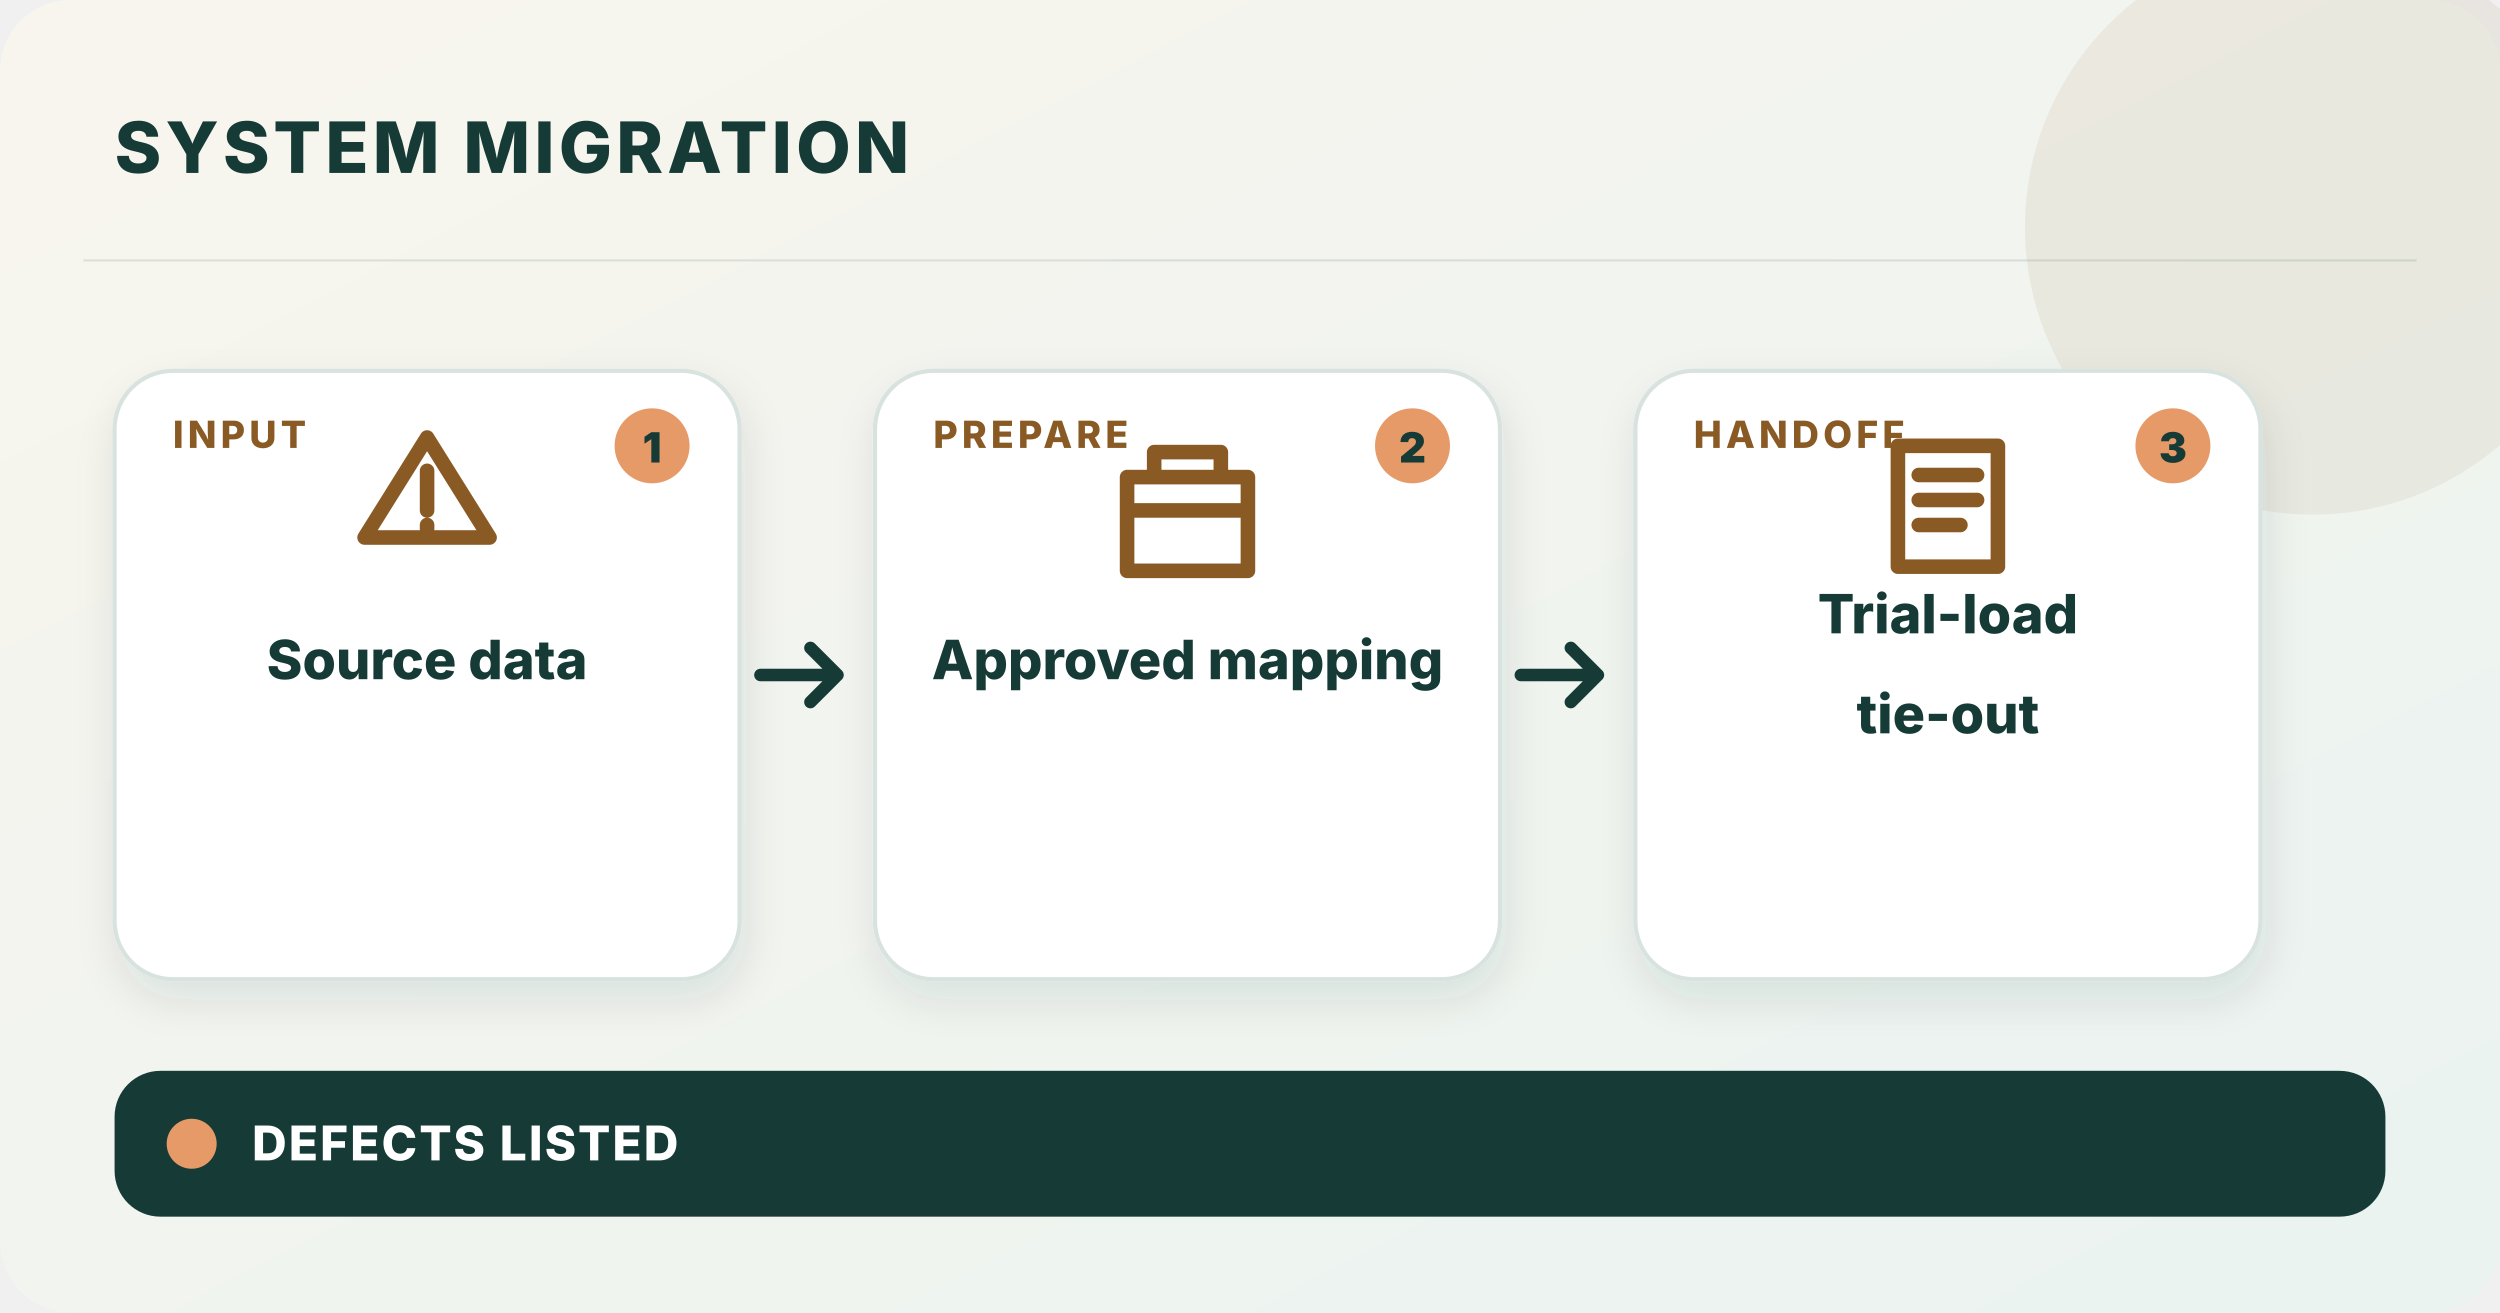
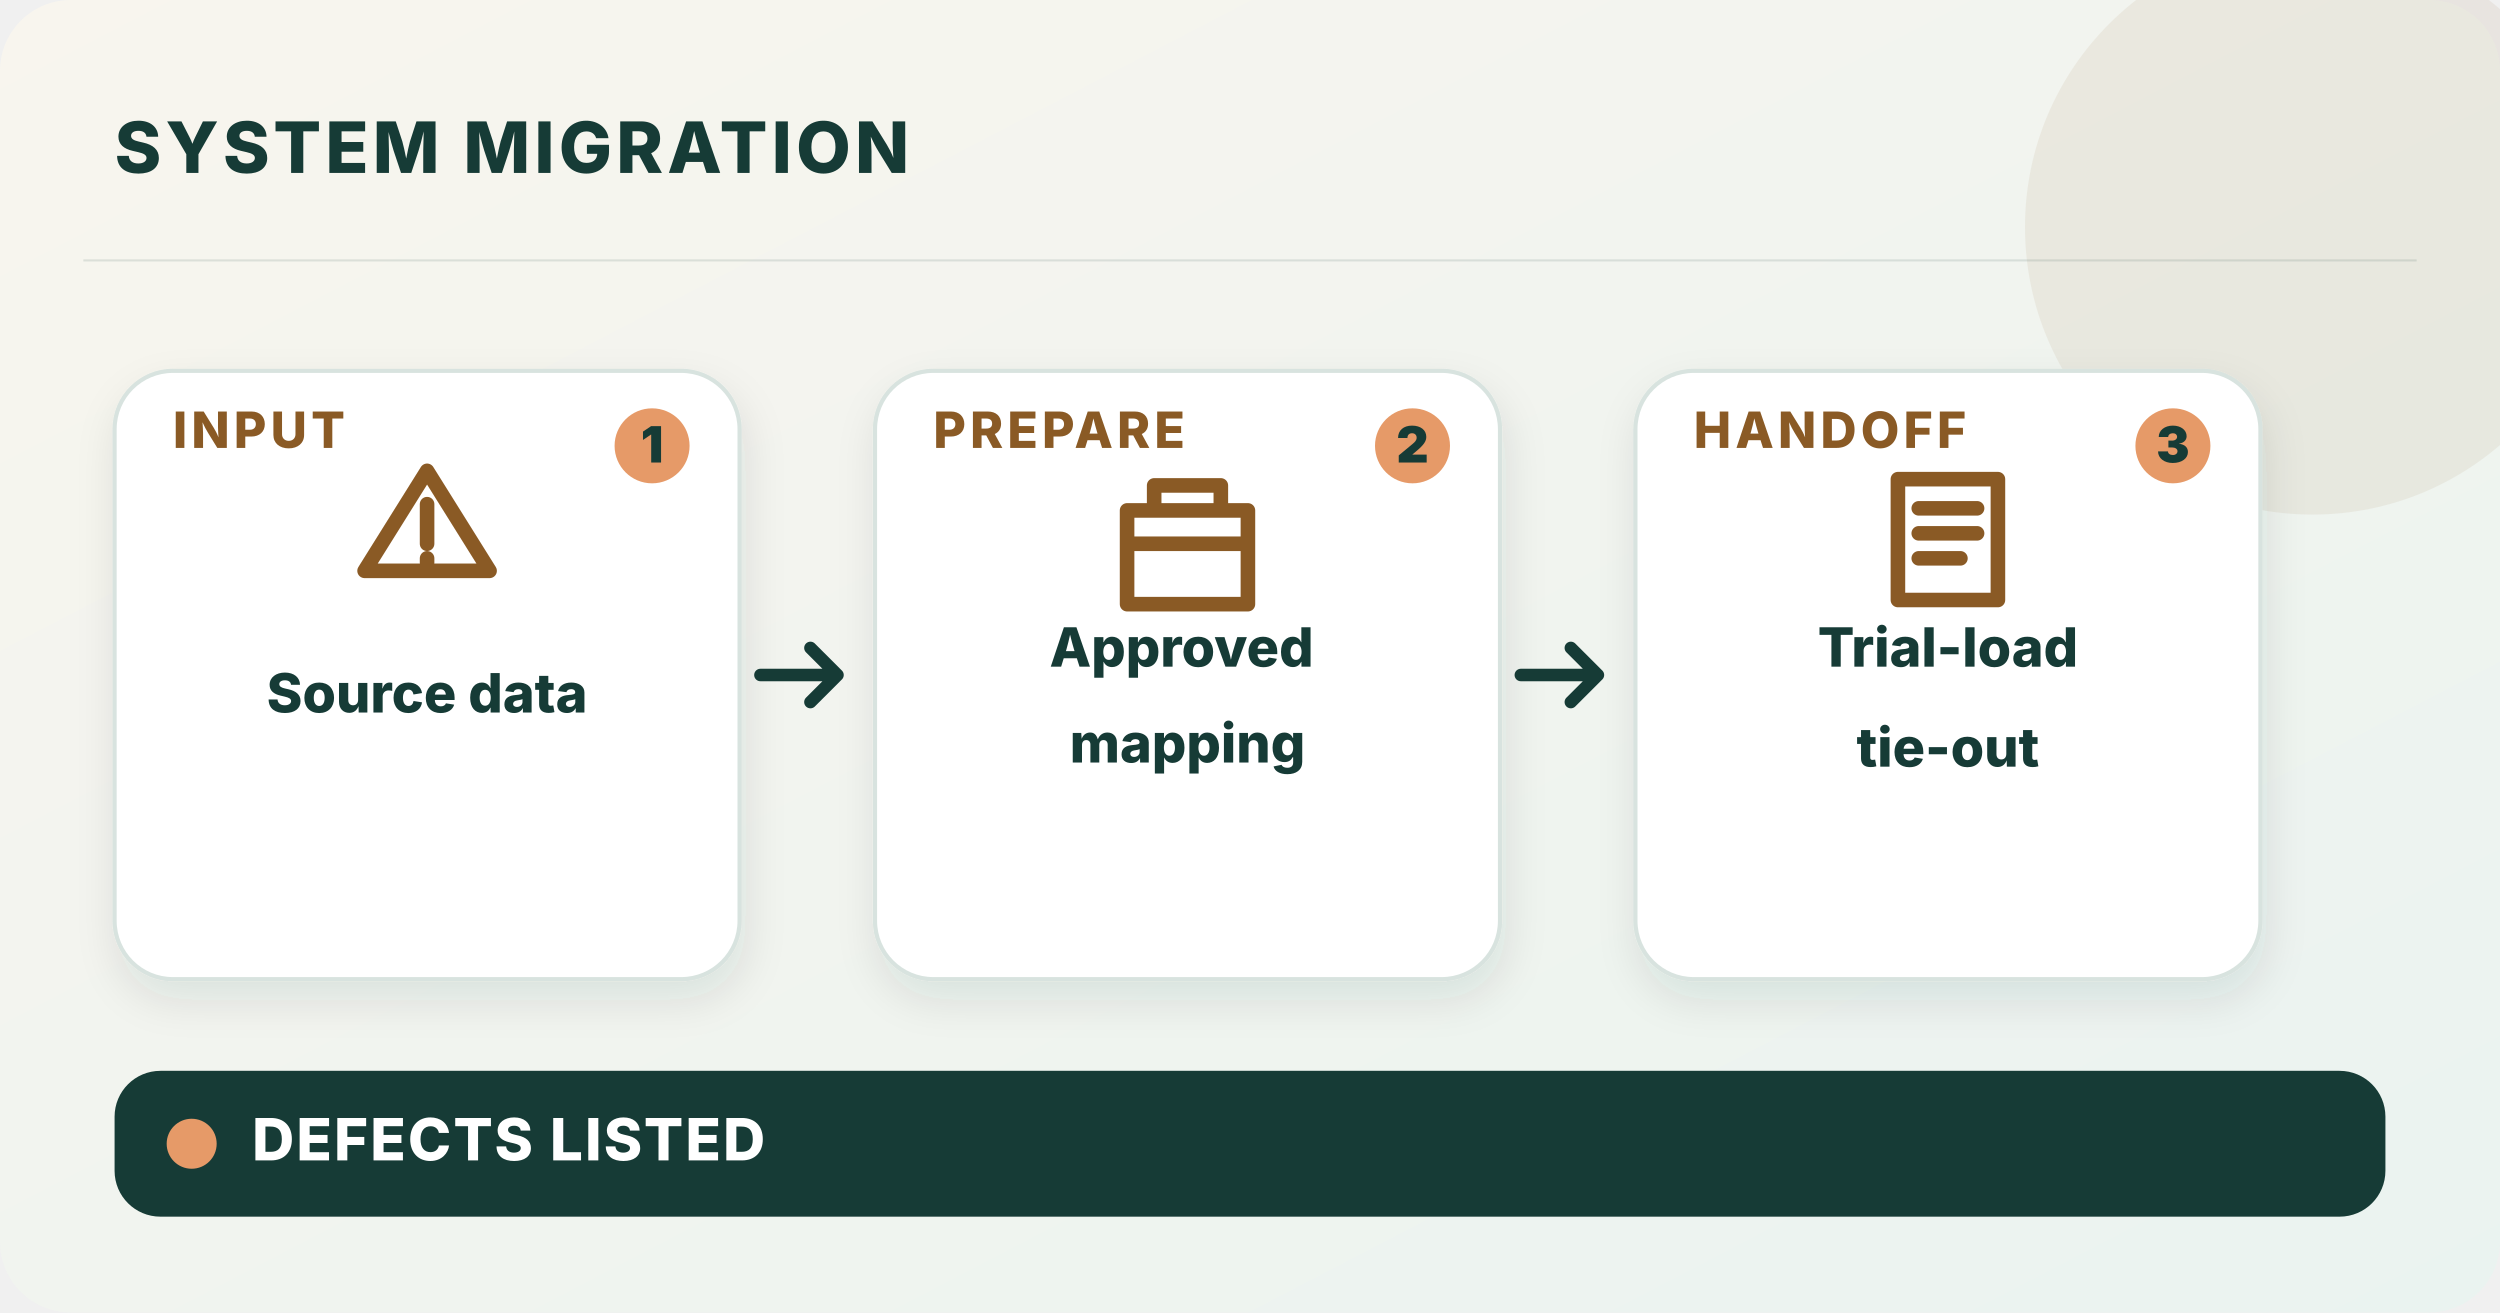
<svg xmlns="http://www.w3.org/2000/svg" viewBox="0 0 1200 630" role="img" aria-labelledby="title desc">
  <defs>
    <linearGradient id="bg" x1="0" y1="0" x2="1" y2="1">
      <stop stop-color="#F8F5EE" />
      <stop offset="1" stop-color="#EAF3F0" />
    </linearGradient>
    <filter id="shadow" x="-20%" y="-20%" width="140%" height="160%">
      <feDropShadow dy="9" stdDeviation="10" flood-color="#163B36" flood-opacity=".10" />
    </filter>
-     <style>.title{font:800 34px Inter,Arial,sans-serif;letter-spacing:2px;fill:#163B36}.meta{font:800 18px Inter,Arial,sans-serif;letter-spacing:2px;fill:#8A5A25}.step{font:800 26px Inter,Arial,sans-serif;fill:#163B36}.card{fill:#fff;stroke:#D8E3DF;stroke-width:2;filter:url(#shadow)}.icon{fill:none;stroke:#8A5A25;stroke-width:7;stroke-linecap:round;stroke-linejoin:round}.arrow{fill:none;stroke:#163B36;stroke-width:6;stroke-linecap:round;stroke-linejoin:round}.num-bg{fill:#E69A68}.num{font:900 20px Inter,Arial,sans-serif;fill:#163B36}.note{font:800 23px Inter,Arial,sans-serif;letter-spacing:1px;fill:#fff}</style>
+     <style>.title{font:800 34px Inter,Arial,sans-serif;letter-spacing:2px;fill:#163B36}.meta{font:800 24px Inter,Arial,sans-serif;letter-spacing:2px;fill:#8A5A25}.step{font:800 26px Inter,Arial,sans-serif;fill:#163B36}.card{fill:#fff;stroke:#D8E3DF;stroke-width:2;filter:url(#shadow)}.icon{fill:none;stroke:#8A5A25;stroke-width:7;stroke-linecap:round;stroke-linejoin:round}.arrow{fill:none;stroke:#163B36;stroke-width:6;stroke-linecap:round;stroke-linejoin:round}.num-bg{fill:#E69A68}.num{font:900 24px Inter,Arial,sans-serif;fill:#163B36}.note{font:800 28px Inter,Arial,sans-serif;letter-spacing:1px;fill:#fff}</style>
  </defs>
  <rect width="1200" height="630" rx="34" fill="url(#bg)" />
  <circle cx="1110" cy="109" r="138" fill="#8A5A25" opacity=".08" />
  <path d="M40 125h1120" stroke="#163B36" stroke-opacity=".12" />
  <text x="55" y="83" class="title">SYSTEM MIGRATION</text>
  <g>
    <rect x="55" y="178" width="300" height="292" rx="28" class="card" />
    <text x="83" y="215" class="meta">INPUT</text>
-     <g class="icon" transform="translate(0 -12)">
+     <g class="icon" transform="translate(0 4)">
      <path d="M175 270l30-48 30 48z M205 238v19 M205 264v2" />
    </g>
-     <text x="205" y="326" text-anchor="middle" class="step">Source data</text>
+     <text x="205" y="326" text-anchor="middle" transform="translate(0 16)" class="step">Source data</text>
    <circle cx="313" cy="214" r="18" class="num-bg" />
    <text x="313" y="222" text-anchor="middle" class="num">1</text>
  </g>
  <g>
    <rect x="420" y="178" width="300" height="292" rx="28" class="card" />
    <text x="448" y="215" class="meta">PREPARE</text>
-     <g class="icon" transform="translate(0 -12)">
+     <g class="icon" transform="translate(0 4)">
      <path d="M541 241h58v45h-58z M554 241v-12h32v12 M541 257h58" />
    </g>
-     <text x="570" y="326" text-anchor="middle" class="step">Approved mapping</text>
+     <text x="570" y="304" text-anchor="middle" transform="translate(0 16)" class="step">
+       <tspan x="570" dy="0">Approved</tspan>
+       <tspan x="570" dy="46">mapping</tspan>
+     </text>
    <circle cx="678" cy="214" r="18" class="num-bg" />
    <text x="678" y="222" text-anchor="middle" class="num">2</text>
  </g>
  <g>
    <rect x="785" y="178" width="300" height="292" rx="28" class="card" />
    <text x="813" y="215" class="meta">HANDOFF</text>
-     <g class="icon" transform="translate(0 -12)">
+     <g class="icon" transform="translate(0 4)">
      <path d="M911 226h48v58h-48z M921 240h28 M921 252h28 M921 264h20" />
    </g>
-     <text x="935" y="304" text-anchor="middle" class="step">Trial-load</text>
-     <text x="935" y="352" text-anchor="middle" class="step">tie-out</text>
+     <text x="935" y="304" text-anchor="middle" transform="translate(0 16)" class="step">Trial-load</text>
+     <text x="935" y="352" text-anchor="middle" transform="translate(0 16)" class="step">tie-out</text>
    <circle cx="1043" cy="214" r="18" class="num-bg" />
    <text x="1043" y="222" text-anchor="middle" class="num">3</text>
  </g>
  <path d="M365 324h37m-13-13 13 13-13 13 M730 324h37m-13-13 13 13-13 13" class="arrow" />
  <rect x="55" y="514" width="1090" height="70" rx="22" fill="#163B36" />
  <circle cx="92" cy="549" r="12" fill="#E69A68" />
  <text x="121" y="557" class="note">DEFECTS LISTED</text>
</svg>
